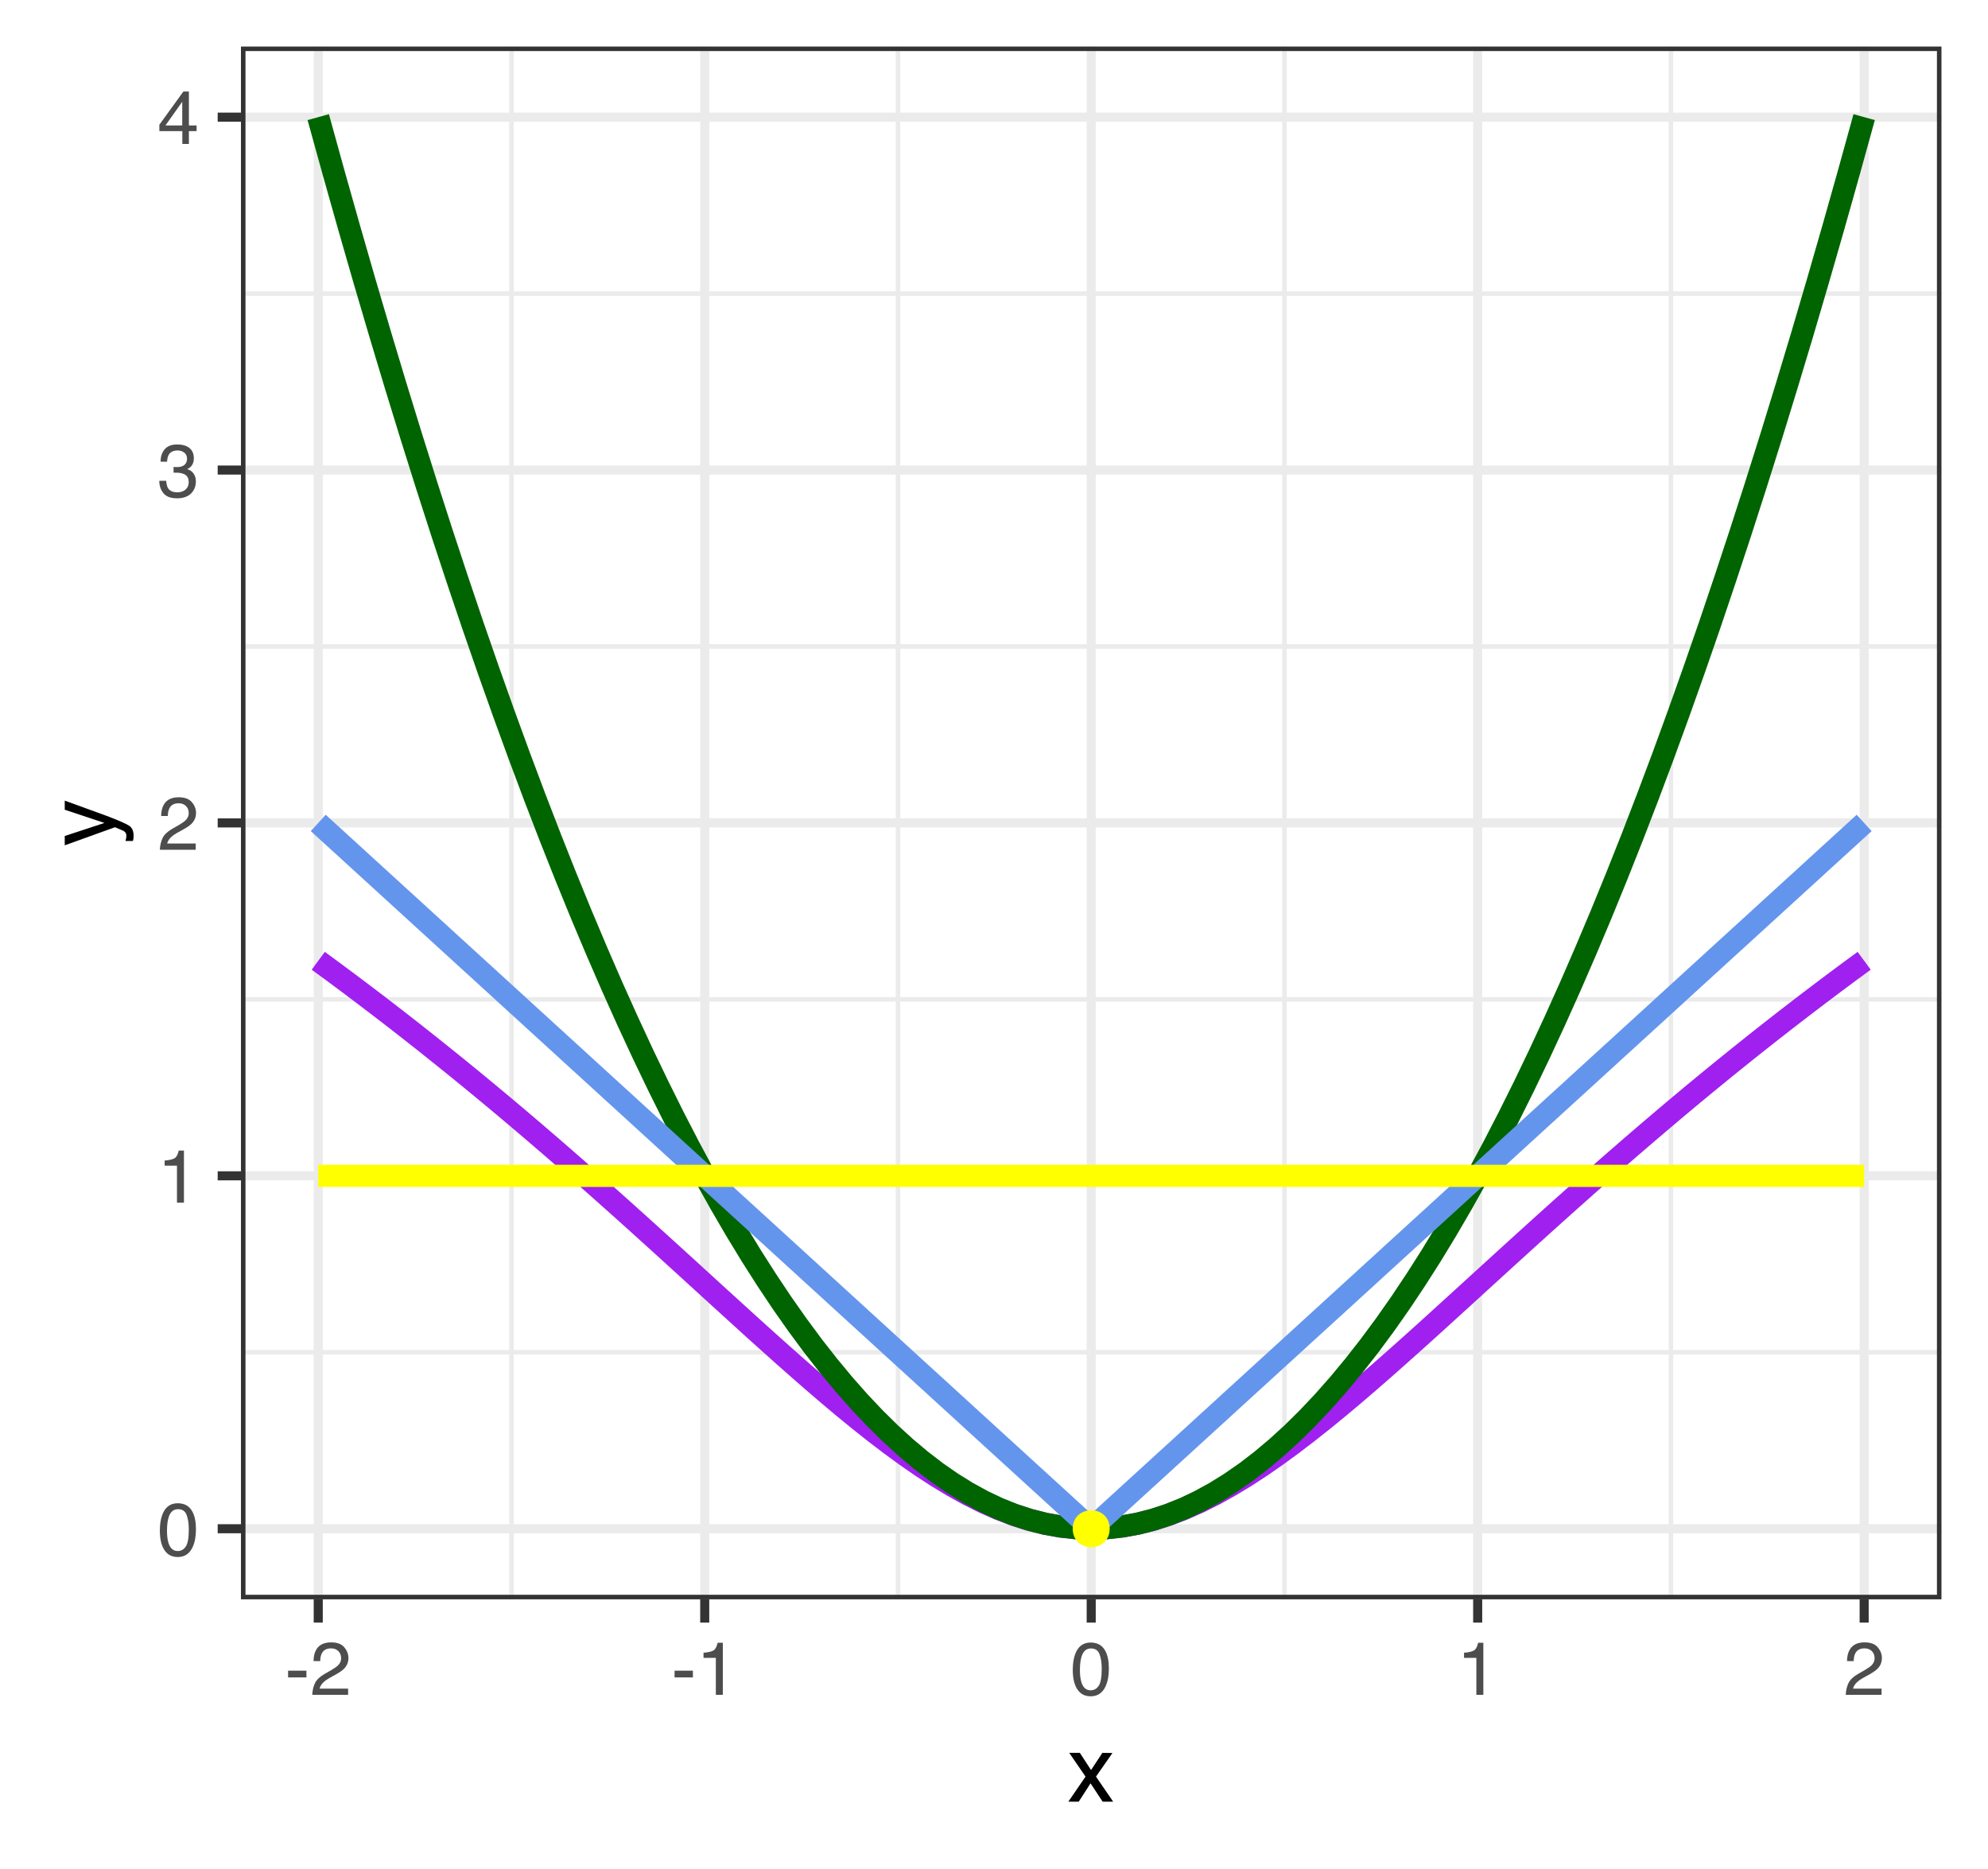
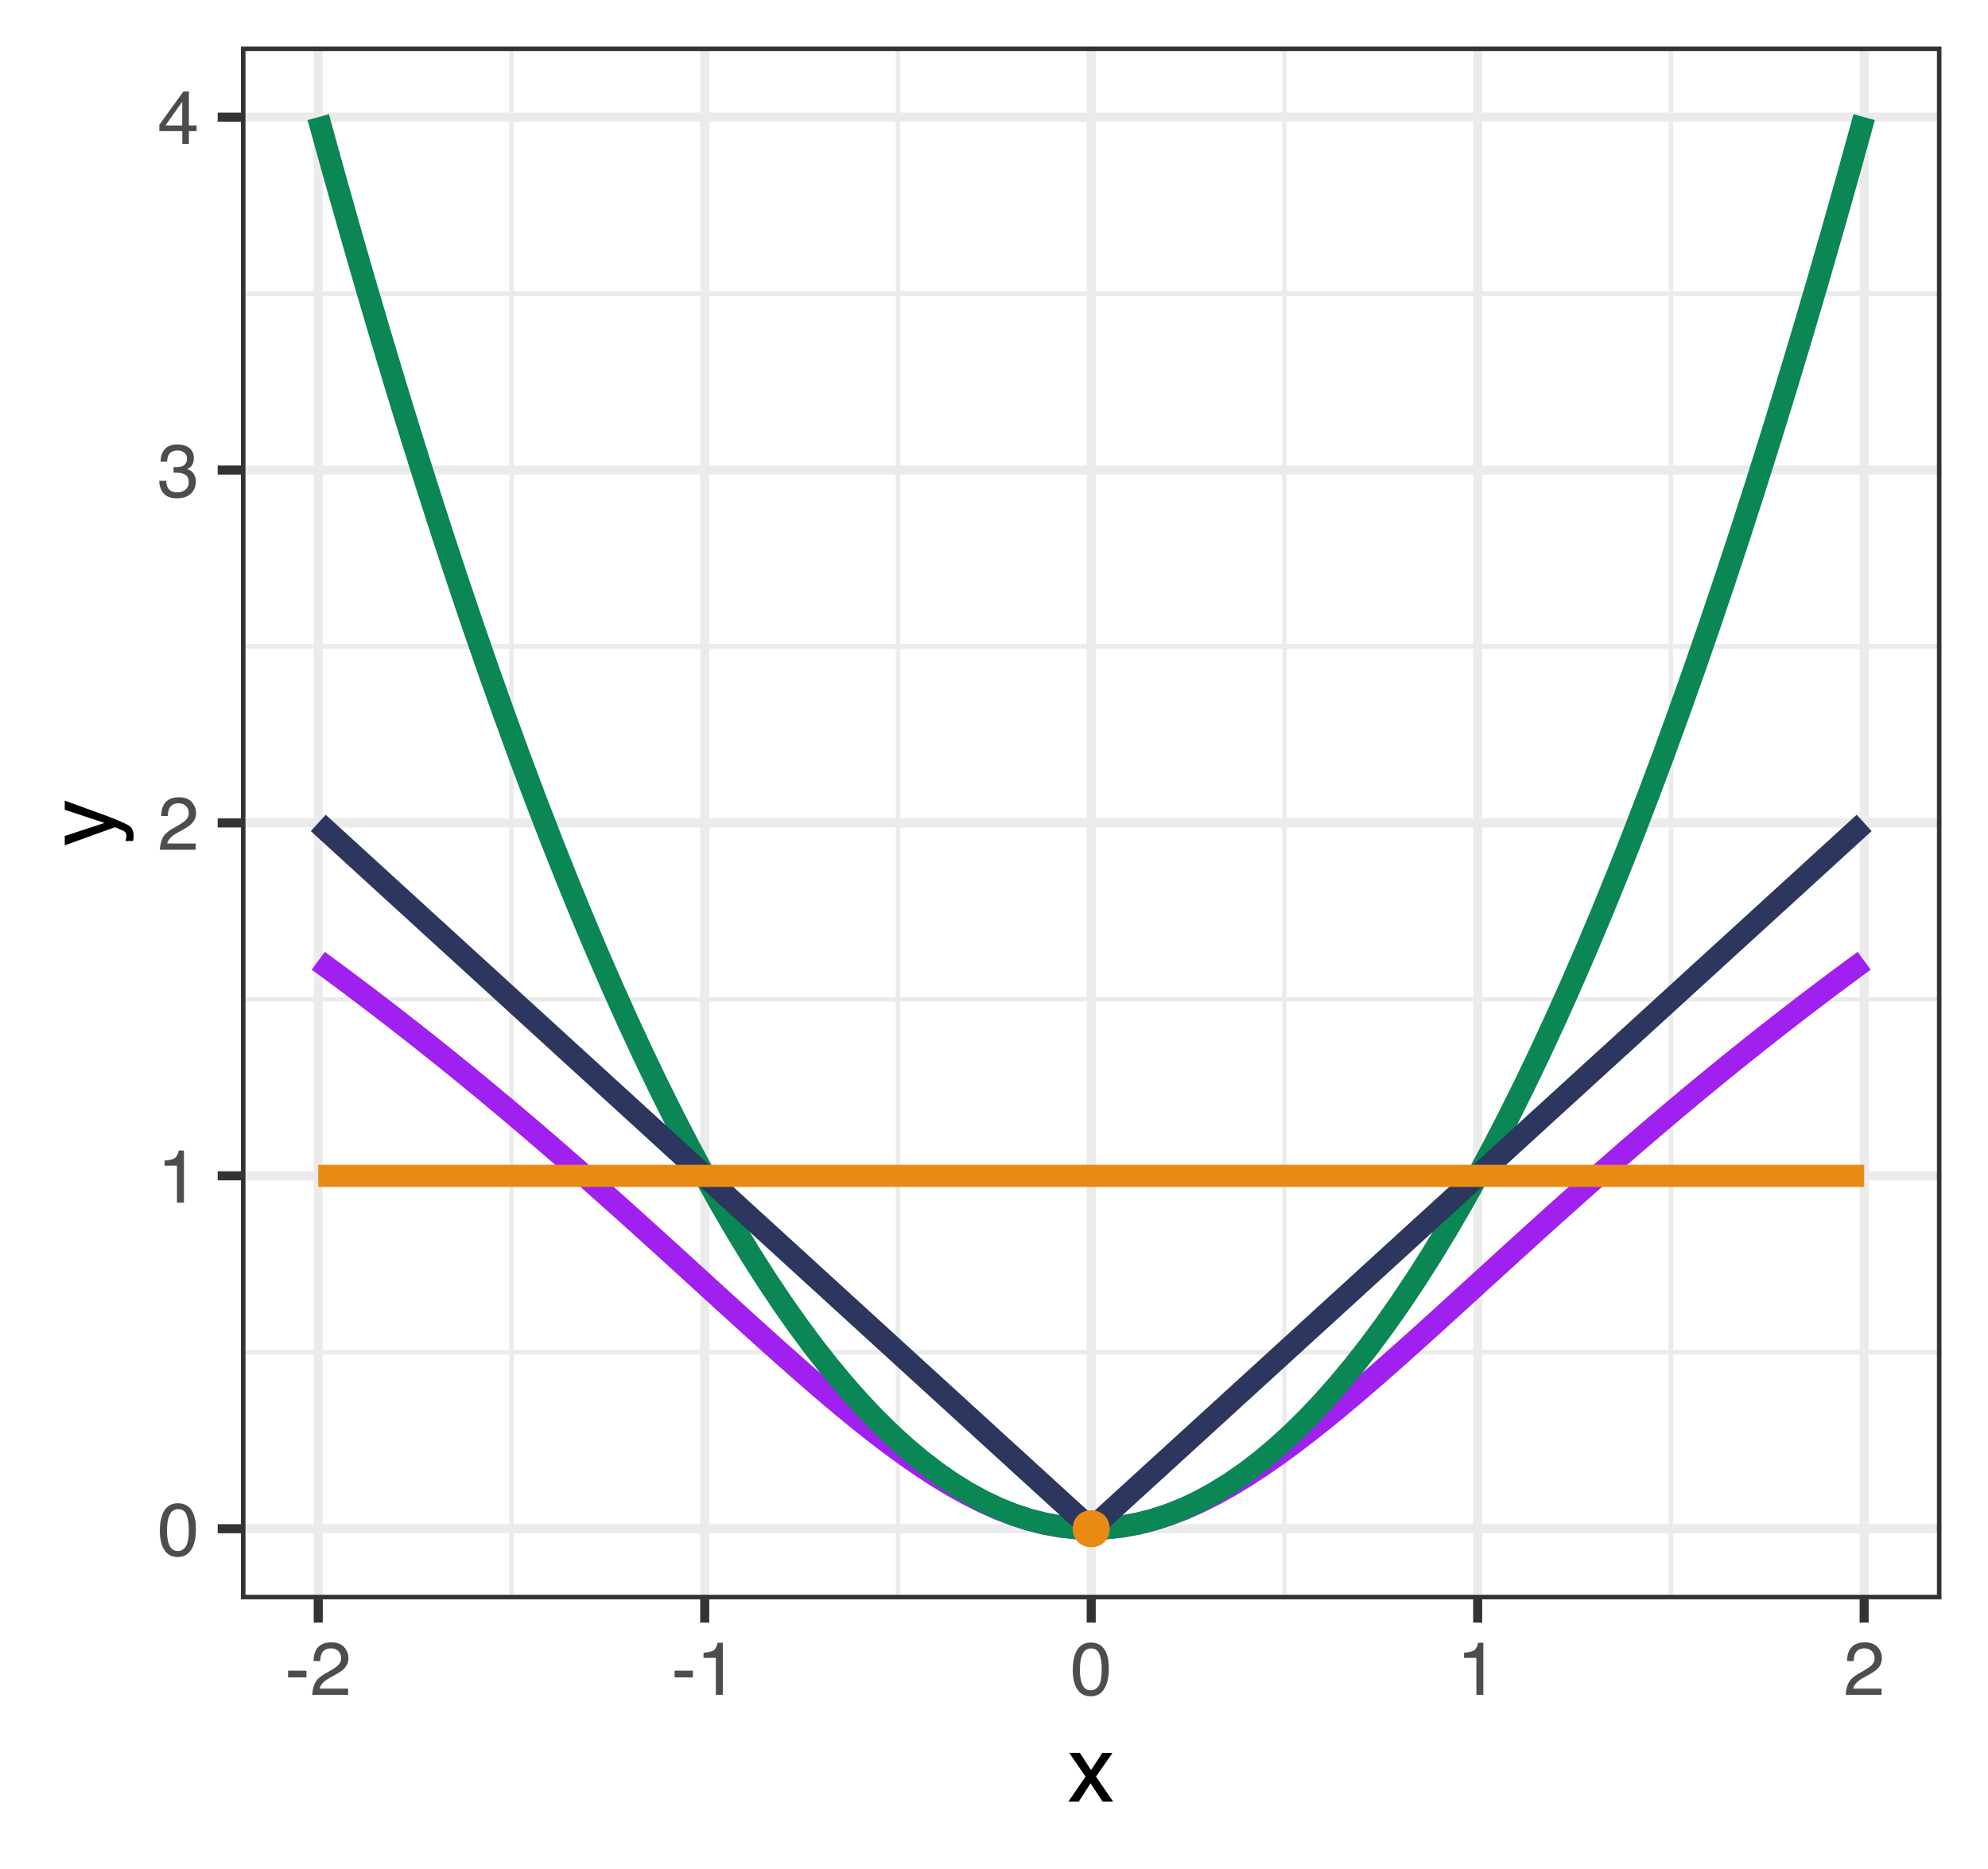
<svg xmlns="http://www.w3.org/2000/svg" xmlns:xlink="http://www.w3.org/1999/xlink" width="383pt" height="360pt" viewBox="0 0 383 360" version="1.1">
  <defs>
    <g>
      <symbol overflow="visible" id="glyph0-0">
        <path style="stroke:none;" d="M 0.469 0 L 0.469 -10.328 L 8.672 -10.328 L 8.672 0 Z M 7.375 -1.297 L 7.375 -9.047 L 1.766 -9.047 L 1.766 -1.297 Z M 7.375 -1.297 " />
      </symbol>
      <symbol overflow="visible" id="glyph0-1">
        <path style="stroke:none;" d="M 3.891 -10.078 C 5.203 -10.078 6.145 -9.539 6.719 -8.469 C 7.176 -7.633 7.406 -6.492 7.406 -5.047 C 7.406 -3.68 7.195 -2.551 6.781 -1.656 C 6.195 -0.363 5.234 0.281 3.891 0.281 C 2.68 0.281 1.781 -0.242 1.188 -1.297 C 0.695 -2.172 0.453 -3.348 0.453 -4.828 C 0.453 -5.973 0.598 -6.957 0.891 -7.781 C 1.441 -9.312 2.441 -10.078 3.891 -10.078 Z M 3.891 -0.875 C 4.547 -0.875 5.066 -1.164 5.453 -1.75 C 5.836 -2.332 6.031 -3.414 6.031 -5 C 6.031 -6.145 5.891 -7.086 5.609 -7.828 C 5.328 -8.566 4.781 -8.938 3.969 -8.938 C 3.227 -8.938 2.688 -8.582 2.344 -7.875 C 2 -7.176 1.828 -6.145 1.828 -4.781 C 1.828 -3.758 1.938 -2.938 2.156 -2.312 C 2.488 -1.352 3.066 -0.875 3.891 -0.875 Z M 3.891 -0.875 " />
      </symbol>
      <symbol overflow="visible" id="glyph0-2">
        <path style="stroke:none;" d="M 1.375 -7.125 L 1.375 -8.109 C 2.289 -8.191 2.926 -8.336 3.281 -8.547 C 3.645 -8.754 3.914 -9.25 4.094 -10.031 L 5.094 -10.031 L 5.094 0 L 3.75 0 L 3.75 -7.125 Z M 1.375 -7.125 " />
      </symbol>
      <symbol overflow="visible" id="glyph0-3">
        <path style="stroke:none;" d="M 0.453 0 C 0.492 -0.863 0.672 -1.617 0.984 -2.266 C 1.297 -2.91 1.906 -3.492 2.812 -4.016 L 4.172 -4.797 C 4.773 -5.148 5.195 -5.453 5.438 -5.703 C 5.82 -6.086 6.016 -6.531 6.016 -7.031 C 6.016 -7.613 5.836 -8.078 5.484 -8.422 C 5.129 -8.773 4.66 -8.953 4.078 -8.953 C 3.211 -8.953 2.613 -8.625 2.281 -7.969 C 2.102 -7.613 2.004 -7.125 1.984 -6.5 L 0.703 -6.5 C 0.711 -7.375 0.875 -8.086 1.188 -8.641 C 1.727 -9.617 2.695 -10.109 4.094 -10.109 C 5.238 -10.109 6.078 -9.797 6.609 -9.172 C 7.148 -8.547 7.422 -7.852 7.422 -7.094 C 7.422 -6.281 7.133 -5.586 6.562 -5.016 C 6.238 -4.68 5.648 -4.281 4.797 -3.812 L 3.828 -3.281 C 3.367 -3.02 3.008 -2.773 2.75 -2.547 C 2.281 -2.141 1.984 -1.691 1.859 -1.203 L 7.359 -1.203 L 7.359 0 Z M 0.453 0 " />
      </symbol>
      <symbol overflow="visible" id="glyph0-4">
        <path style="stroke:none;" d="M 3.75 0.281 C 2.551 0.281 1.68 -0.047 1.141 -0.703 C 0.609 -1.359 0.344 -2.156 0.344 -3.094 L 1.672 -3.094 C 1.723 -2.445 1.844 -1.973 2.031 -1.672 C 2.363 -1.141 2.957 -0.875 3.812 -0.875 C 4.477 -0.875 5.008 -1.051 5.406 -1.406 C 5.812 -1.77 6.016 -2.234 6.016 -2.797 C 6.016 -3.484 5.801 -3.961 5.375 -4.234 C 4.957 -4.516 4.367 -4.656 3.609 -4.656 C 3.523 -4.656 3.441 -4.656 3.359 -4.656 C 3.273 -4.656 3.188 -4.656 3.094 -4.656 L 3.094 -5.766 C 3.227 -5.754 3.336 -5.742 3.422 -5.734 C 3.516 -5.734 3.613 -5.734 3.719 -5.734 C 4.188 -5.734 4.57 -5.805 4.875 -5.953 C 5.414 -6.223 5.688 -6.691 5.688 -7.359 C 5.688 -7.867 5.504 -8.258 5.141 -8.531 C 4.785 -8.801 4.375 -8.938 3.906 -8.938 C 3.062 -8.938 2.477 -8.656 2.156 -8.094 C 1.977 -7.781 1.875 -7.336 1.844 -6.766 L 0.594 -6.766 C 0.594 -7.516 0.742 -8.156 1.047 -8.688 C 1.566 -9.625 2.473 -10.094 3.766 -10.094 C 4.797 -10.094 5.594 -9.863 6.156 -9.406 C 6.719 -8.945 7 -8.285 7 -7.422 C 7 -6.797 6.832 -6.289 6.5 -5.906 C 6.289 -5.664 6.023 -5.477 5.703 -5.344 C 6.234 -5.195 6.645 -4.914 6.938 -4.5 C 7.238 -4.094 7.391 -3.586 7.391 -2.984 C 7.391 -2.023 7.07 -1.238 6.438 -0.625 C 5.801 -0.02 4.906 0.281 3.75 0.281 Z M 3.75 0.281 " />
      </symbol>
      <symbol overflow="visible" id="glyph0-5">
        <path style="stroke:none;" d="M 4.766 -3.562 L 4.766 -8.125 L 1.531 -3.562 Z M 4.781 0 L 4.781 -2.469 L 0.359 -2.469 L 0.359 -3.703 L 4.984 -10.094 L 6.047 -10.094 L 6.047 -3.562 L 7.531 -3.562 L 7.531 -2.469 L 6.047 -2.469 L 6.047 0 Z M 4.781 0 " />
      </symbol>
      <symbol overflow="visible" id="glyph0-6">
        <path style="stroke:none;" d="M 0.594 -4.656 L 4.125 -4.656 L 4.125 -3.359 L 0.594 -3.359 Z M 0.594 -4.656 " />
      </symbol>
      <symbol overflow="visible" id="glyph1-0">
        <path style="stroke:none;" d="M 0.578 0 L 0.578 -12.906 L 10.828 -12.906 L 10.828 0 Z M 9.219 -1.625 L 9.219 -11.297 L 2.203 -11.297 L 2.203 -1.625 Z M 9.219 -1.625 " />
      </symbol>
      <symbol overflow="visible" id="glyph1-1">
        <path style="stroke:none;" d="M 0.266 -9.406 L 2.312 -9.406 L 4.469 -6.094 L 6.656 -9.406 L 8.594 -9.375 L 5.422 -4.828 L 8.734 0 L 6.703 0 L 4.375 -3.531 L 2.094 0 L 0.094 0 L 3.406 -4.828 Z M 0.266 -9.406 " />
      </symbol>
      <symbol overflow="visible" id="glyph2-0">
        <path style="stroke:none;" d="M 0 -0.578 L -12.906 -0.578 L -12.906 -10.828 L 0 -10.828 Z M -1.625 -9.219 L -11.297 -9.219 L -11.297 -2.203 L -1.625 -2.203 Z M -1.625 -9.219 " />
      </symbol>
      <symbol overflow="visible" id="glyph2-1">
        <path style="stroke:none;" d="M -9.406 -7.047 L -9.406 -8.797 C -8.812 -8.566 -7.438 -8.066 -5.281 -7.297 C -3.664 -6.723 -2.348 -6.242 -1.328 -5.859 C 1.078 -4.941 2.539 -4.297 3.062 -3.922 C 3.594 -3.547 3.859 -2.906 3.859 -2 C 3.859 -1.77 3.848 -1.594 3.828 -1.469 C 3.816 -1.352 3.785 -1.207 3.734 -1.031 L 2.297 -1.031 C 2.367 -1.312 2.414 -1.508 2.438 -1.625 C 2.457 -1.75 2.469 -1.859 2.469 -1.953 C 2.469 -2.254 2.414 -2.473 2.312 -2.609 C 2.219 -2.742 2.098 -2.859 1.953 -2.953 C 1.91 -2.984 1.672 -3.086 1.234 -3.266 C 0.805 -3.453 0.484 -3.586 0.266 -3.672 L -9.406 -0.188 L -9.406 -1.984 L -1.75 -4.5 Z M -9.641 -4.484 Z M -9.641 -4.484 " />
      </symbol>
    </g>
    <clipPath id="clip1">
      <path d="M 46.422 8.965 L 374.035 8.965 L 374.035 308.074 L 46.422 308.074 Z M 46.422 8.965 " />
    </clipPath>
    <clipPath id="clip2">
      <path d="M 46.422 260 L 374.035 260 L 374.035 261 L 46.422 261 Z M 46.422 260 " />
    </clipPath>
    <clipPath id="clip3">
      <path d="M 46.422 192 L 374.035 192 L 374.035 193 L 46.422 193 Z M 46.422 192 " />
    </clipPath>
    <clipPath id="clip4">
      <path d="M 46.422 124 L 374.035 124 L 374.035 125 L 46.422 125 Z M 46.422 124 " />
    </clipPath>
    <clipPath id="clip5">
      <path d="M 46.422 56 L 374.035 56 L 374.035 57 L 46.422 57 Z M 46.422 56 " />
    </clipPath>
    <clipPath id="clip6">
      <path d="M 98 8.965 L 99 8.965 L 99 308.074 L 98 308.074 Z M 98 8.965 " />
    </clipPath>
    <clipPath id="clip7">
      <path d="M 172 8.965 L 174 8.965 L 174 308.074 L 172 308.074 Z M 172 8.965 " />
    </clipPath>
    <clipPath id="clip8">
      <path d="M 247 8.965 L 248 8.965 L 248 308.074 L 247 308.074 Z M 247 8.965 " />
    </clipPath>
    <clipPath id="clip9">
      <path d="M 321 8.965 L 323 8.965 L 323 308.074 L 321 308.074 Z M 321 8.965 " />
    </clipPath>
    <clipPath id="clip10">
      <path d="M 46.422 293 L 374.035 293 L 374.035 296 L 46.422 296 Z M 46.422 293 " />
    </clipPath>
    <clipPath id="clip11">
      <path d="M 46.422 225 L 374.035 225 L 374.035 228 L 46.422 228 Z M 46.422 225 " />
    </clipPath>
    <clipPath id="clip12">
      <path d="M 46.422 157 L 374.035 157 L 374.035 160 L 46.422 160 Z M 46.422 157 " />
    </clipPath>
    <clipPath id="clip13">
      <path d="M 46.422 89 L 374.035 89 L 374.035 92 L 46.422 92 Z M 46.422 89 " />
    </clipPath>
    <clipPath id="clip14">
      <path d="M 46.422 21 L 374.035 21 L 374.035 24 L 46.422 24 Z M 46.422 21 " />
    </clipPath>
    <clipPath id="clip15">
      <path d="M 60 8.965 L 63 8.965 L 63 308.074 L 60 308.074 Z M 60 8.965 " />
    </clipPath>
    <clipPath id="clip16">
      <path d="M 134 8.965 L 137 8.965 L 137 308.074 L 134 308.074 Z M 134 8.965 " />
    </clipPath>
    <clipPath id="clip17">
      <path d="M 209 8.965 L 212 8.965 L 212 308.074 L 209 308.074 Z M 209 8.965 " />
    </clipPath>
    <clipPath id="clip18">
      <path d="M 283 8.965 L 286 8.965 L 286 308.074 L 283 308.074 Z M 283 8.965 " />
    </clipPath>
    <clipPath id="clip19">
      <path d="M 358 8.965 L 361 8.965 L 361 308.074 L 358 308.074 Z M 358 8.965 " />
    </clipPath>
    <clipPath id="clip20">
      <path d="M 46.422 8.965 L 374.035 8.965 L 374.035 308.074 L 46.422 308.074 Z M 46.422 8.965 " />
    </clipPath>
  </defs>
  <g id="surface9">
    <rect x="0" y="0" width="383" height="360" style="fill:rgb(100%,100%,100%);fill-opacity:1;stroke:none;" />
    <rect x="0" y="0" width="383" height="360" style="fill:rgb(100%,100%,100%);fill-opacity:1;stroke:none;" />
    <path style="fill:none;stroke-width:1.746;stroke-linecap:round;stroke-linejoin:round;stroke:rgb(100%,100%,100%);stroke-opacity:1;stroke-miterlimit:10;" d="M 0 360 L 383 360 L 383 0 L 0 0 Z M 0 360 " />
    <g clip-path="url(#clip1)" clip-rule="nonzero">
      <path style=" stroke:none;fill-rule:nonzero;fill:rgb(100%,100%,100%);fill-opacity:1;" d="M 46.422 308.074 L 374.035 308.074 L 374.035 8.965 L 46.422 8.965 Z M 46.422 308.074 " />
    </g>
    <g clip-path="url(#clip2)" clip-rule="nonzero">
      <path style="fill:none;stroke-width:0.873;stroke-linecap:butt;stroke-linejoin:round;stroke:rgb(92.157%,92.157%,92.157%);stroke-opacity:1;stroke-miterlimit:10;" d="M 46.422 260.488 L 374.035 260.488 " />
    </g>
    <g clip-path="url(#clip3)" clip-rule="nonzero">
      <path style="fill:none;stroke-width:0.873;stroke-linecap:butt;stroke-linejoin:round;stroke:rgb(92.157%,92.157%,92.157%);stroke-opacity:1;stroke-miterlimit:10;" d="M 46.422 192.508 L 374.035 192.508 " />
    </g>
    <g clip-path="url(#clip4)" clip-rule="nonzero">
      <path style="fill:none;stroke-width:0.873;stroke-linecap:butt;stroke-linejoin:round;stroke:rgb(92.157%,92.157%,92.157%);stroke-opacity:1;stroke-miterlimit:10;" d="M 46.422 124.531 L 374.035 124.531 " />
    </g>
    <g clip-path="url(#clip5)" clip-rule="nonzero">
      <path style="fill:none;stroke-width:0.873;stroke-linecap:butt;stroke-linejoin:round;stroke:rgb(92.157%,92.157%,92.157%);stroke-opacity:1;stroke-miterlimit:10;" d="M 46.422 56.551 L 374.035 56.551 " />
    </g>
    <g clip-path="url(#clip6)" clip-rule="nonzero">
      <path style="fill:none;stroke-width:0.873;stroke-linecap:butt;stroke-linejoin:round;stroke:rgb(92.157%,92.157%,92.157%);stroke-opacity:1;stroke-miterlimit:10;" d="M 98.539 308.074 L 98.539 8.965 " />
    </g>
    <g clip-path="url(#clip7)" clip-rule="nonzero">
      <path style="fill:none;stroke-width:0.873;stroke-linecap:butt;stroke-linejoin:round;stroke:rgb(92.157%,92.157%,92.157%);stroke-opacity:1;stroke-miterlimit:10;" d="M 173 308.074 L 173 8.965 " />
    </g>
    <g clip-path="url(#clip8)" clip-rule="nonzero">
      <path style="fill:none;stroke-width:0.873;stroke-linecap:butt;stroke-linejoin:round;stroke:rgb(92.157%,92.157%,92.157%);stroke-opacity:1;stroke-miterlimit:10;" d="M 247.457 308.074 L 247.457 8.965 " />
    </g>
    <g clip-path="url(#clip9)" clip-rule="nonzero">
      <path style="fill:none;stroke-width:0.873;stroke-linecap:butt;stroke-linejoin:round;stroke:rgb(92.157%,92.157%,92.157%);stroke-opacity:1;stroke-miterlimit:10;" d="M 321.914 308.074 L 321.914 8.965 " />
    </g>
    <g clip-path="url(#clip10)" clip-rule="nonzero">
      <path style="fill:none;stroke-width:1.746;stroke-linecap:butt;stroke-linejoin:round;stroke:rgb(92.157%,92.157%,92.157%);stroke-opacity:1;stroke-miterlimit:10;" d="M 46.422 294.477 L 374.035 294.477 " />
    </g>
    <g clip-path="url(#clip11)" clip-rule="nonzero">
      <path style="fill:none;stroke-width:1.746;stroke-linecap:butt;stroke-linejoin:round;stroke:rgb(92.157%,92.157%,92.157%);stroke-opacity:1;stroke-miterlimit:10;" d="M 46.422 226.5 L 374.035 226.5 " />
    </g>
    <g clip-path="url(#clip12)" clip-rule="nonzero">
      <path style="fill:none;stroke-width:1.746;stroke-linecap:butt;stroke-linejoin:round;stroke:rgb(92.157%,92.157%,92.157%);stroke-opacity:1;stroke-miterlimit:10;" d="M 46.422 158.52 L 374.035 158.52 " />
    </g>
    <g clip-path="url(#clip13)" clip-rule="nonzero">
      <path style="fill:none;stroke-width:1.746;stroke-linecap:butt;stroke-linejoin:round;stroke:rgb(92.157%,92.157%,92.157%);stroke-opacity:1;stroke-miterlimit:10;" d="M 46.422 90.543 L 374.035 90.543 " />
    </g>
    <g clip-path="url(#clip14)" clip-rule="nonzero">
      <path style="fill:none;stroke-width:1.746;stroke-linecap:butt;stroke-linejoin:round;stroke:rgb(92.157%,92.157%,92.157%);stroke-opacity:1;stroke-miterlimit:10;" d="M 46.422 22.562 L 374.035 22.562 " />
    </g>
    <g clip-path="url(#clip15)" clip-rule="nonzero">
      <path style="fill:none;stroke-width:1.746;stroke-linecap:butt;stroke-linejoin:round;stroke:rgb(92.157%,92.157%,92.157%);stroke-opacity:1;stroke-miterlimit:10;" d="M 61.312 308.074 L 61.312 8.965 " />
    </g>
    <g clip-path="url(#clip16)" clip-rule="nonzero">
      <path style="fill:none;stroke-width:1.746;stroke-linecap:butt;stroke-linejoin:round;stroke:rgb(92.157%,92.157%,92.157%);stroke-opacity:1;stroke-miterlimit:10;" d="M 135.77 308.074 L 135.77 8.965 " />
    </g>
    <g clip-path="url(#clip17)" clip-rule="nonzero">
      <path style="fill:none;stroke-width:1.746;stroke-linecap:butt;stroke-linejoin:round;stroke:rgb(92.157%,92.157%,92.157%);stroke-opacity:1;stroke-miterlimit:10;" d="M 210.227 308.074 L 210.227 8.965 " />
    </g>
    <g clip-path="url(#clip18)" clip-rule="nonzero">
      <path style="fill:none;stroke-width:1.746;stroke-linecap:butt;stroke-linejoin:round;stroke:rgb(92.157%,92.157%,92.157%);stroke-opacity:1;stroke-miterlimit:10;" d="M 284.684 308.074 L 284.684 8.965 " />
    </g>
    <g clip-path="url(#clip19)" clip-rule="nonzero">
      <path style="fill:none;stroke-width:1.746;stroke-linecap:butt;stroke-linejoin:round;stroke:rgb(92.157%,92.157%,92.157%);stroke-opacity:1;stroke-miterlimit:10;" d="M 359.141 308.074 L 359.141 8.965 " />
    </g>
    <path style="fill:none;stroke-width:4.268;stroke-linecap:butt;stroke-linejoin:round;stroke:rgb(62.745%,12.549%,94.118%);stroke-opacity:1;stroke-miterlimit:10;" d="M 61.312 185.07 L 64.289 187.258 L 67.27 189.473 L 70.246 191.715 L 73.227 193.984 L 76.203 196.277 L 79.184 198.602 L 82.16 200.949 L 85.137 203.328 L 88.117 205.73 L 91.094 208.16 L 94.074 210.617 L 97.051 213.102 L 100.031 215.613 L 103.008 218.148 L 105.988 220.707 L 108.965 223.293 L 111.941 225.898 L 114.922 228.527 L 117.898 231.176 L 120.879 233.84 L 123.855 236.523 L 126.836 239.219 L 129.812 241.926 L 132.793 244.641 L 138.746 250.078 L 141.727 252.789 L 144.703 255.496 L 147.684 258.184 L 150.66 260.848 L 153.641 263.484 L 156.617 266.086 L 159.598 268.641 L 162.574 271.141 L 165.551 273.574 L 168.531 275.934 L 171.508 278.207 L 174.488 280.383 L 177.465 282.449 L 180.445 284.391 L 183.422 286.195 L 186.402 287.852 L 189.379 289.348 L 192.355 290.672 L 195.336 291.812 L 198.312 292.762 L 201.293 293.508 L 204.27 294.043 L 207.25 294.371 L 210.227 294.477 L 213.207 294.371 L 216.184 294.043 L 219.16 293.508 L 222.141 292.762 L 225.117 291.812 L 228.098 290.672 L 231.074 289.348 L 234.055 287.852 L 237.031 286.195 L 240.012 284.391 L 242.988 282.449 L 245.965 280.383 L 248.945 278.207 L 251.922 275.934 L 254.902 273.574 L 257.879 271.141 L 260.859 268.641 L 263.836 266.086 L 266.816 263.484 L 269.793 260.848 L 272.77 258.184 L 275.75 255.496 L 278.727 252.789 L 281.707 250.078 L 284.684 247.359 L 287.664 244.641 L 290.641 241.926 L 293.621 239.219 L 296.598 236.523 L 299.574 233.84 L 302.555 231.176 L 305.531 228.527 L 308.512 225.898 L 311.488 223.293 L 314.469 220.707 L 317.445 218.148 L 320.426 215.613 L 323.402 213.102 L 326.379 210.617 L 329.359 208.16 L 332.336 205.73 L 335.316 203.328 L 338.293 200.949 L 341.273 198.602 L 344.25 196.277 L 347.23 193.984 L 350.207 191.715 L 353.184 189.473 L 356.164 187.258 L 359.141 185.07 " />
-     <path style="fill:none;stroke-width:4.268;stroke-linecap:butt;stroke-linejoin:round;stroke:rgb(0%,39.216%,0%);stroke-opacity:1;stroke-miterlimit:10;" d="M 61.312 22.562 L 64.289 33.328 L 67.27 43.879 L 70.246 54.215 L 73.227 64.328 L 76.203 74.227 L 79.184 83.906 L 82.16 93.367 L 85.137 102.613 L 88.117 111.641 L 91.094 120.453 L 94.074 129.043 L 97.051 137.418 L 100.031 145.578 L 103.008 153.516 L 105.988 161.238 L 108.965 168.746 L 111.941 176.031 L 114.922 183.102 L 117.898 189.953 L 120.879 196.59 L 123.855 203.004 L 126.836 209.207 L 129.812 215.188 L 132.793 220.953 L 135.77 226.5 L 138.746 231.828 L 141.727 236.941 L 144.703 241.836 L 147.684 246.512 L 150.66 250.973 L 153.641 255.215 L 156.617 259.238 L 159.598 263.043 L 162.574 266.633 L 165.551 270.004 L 168.531 273.16 L 171.508 276.098 L 174.488 278.816 L 177.465 281.316 L 180.445 283.602 L 183.422 285.668 L 186.402 287.516 L 189.379 289.148 L 192.355 290.562 L 195.336 291.758 L 198.312 292.738 L 201.293 293.5 L 204.27 294.043 L 207.25 294.371 L 210.227 294.477 L 213.207 294.371 L 216.184 294.043 L 219.16 293.5 L 222.141 292.738 L 225.117 291.758 L 228.098 290.562 L 231.074 289.148 L 234.055 287.516 L 237.031 285.668 L 240.012 283.602 L 242.988 281.316 L 245.965 278.816 L 248.945 276.098 L 251.922 273.16 L 254.902 270.004 L 257.879 266.633 L 260.859 263.043 L 263.836 259.238 L 266.816 255.215 L 269.793 250.973 L 272.77 246.512 L 275.75 241.836 L 278.727 236.941 L 281.707 231.828 L 284.684 226.5 L 287.664 220.953 L 290.641 215.188 L 293.621 209.207 L 296.598 203.004 L 299.574 196.59 L 302.555 189.953 L 305.531 183.102 L 308.512 176.031 L 311.488 168.746 L 314.469 161.238 L 317.445 153.516 L 320.426 145.578 L 323.402 137.418 L 326.379 129.043 L 329.359 120.453 L 332.336 111.641 L 335.316 102.613 L 338.293 93.367 L 341.273 83.906 L 344.25 74.227 L 347.23 64.328 L 350.207 54.215 L 353.184 43.879 L 356.164 33.328 L 359.141 22.562 " />
-     <path style="fill:none;stroke-width:4.268;stroke-linecap:butt;stroke-linejoin:round;stroke:rgb(39.216%,58.431%,92.941%);stroke-opacity:1;stroke-miterlimit:10;" d="M 61.312 158.52 L 64.289 161.238 L 67.27 163.957 L 70.246 166.676 L 73.227 169.398 L 76.203 172.117 L 79.184 174.836 L 85.137 180.273 L 88.117 182.992 L 91.094 185.711 L 94.074 188.43 L 97.051 191.148 L 100.031 193.871 L 103.008 196.59 L 105.988 199.309 L 111.941 204.746 L 114.922 207.465 L 117.898 210.184 L 120.879 212.902 L 123.855 215.621 L 126.836 218.34 L 129.812 221.062 L 132.793 223.781 L 138.746 229.219 L 141.727 231.938 L 144.703 234.656 L 147.684 237.375 L 150.66 240.094 L 153.641 242.812 L 156.617 245.535 L 159.598 248.254 L 165.551 253.691 L 168.531 256.41 L 171.508 259.129 L 174.488 261.848 L 177.465 264.566 L 180.445 267.285 L 183.422 270.004 L 186.402 272.727 L 192.355 278.164 L 195.336 280.883 L 198.312 283.602 L 201.293 286.32 L 204.27 289.039 L 207.25 291.758 L 210.227 294.477 L 213.207 291.758 L 219.16 286.32 L 222.141 283.602 L 225.117 280.883 L 228.098 278.164 L 231.074 275.445 L 234.055 272.727 L 237.031 270.004 L 240.012 267.285 L 245.965 261.848 L 248.945 259.129 L 251.922 256.41 L 254.902 253.691 L 257.879 250.973 L 260.859 248.254 L 263.836 245.535 L 266.816 242.812 L 272.77 237.375 L 275.75 234.656 L 278.727 231.938 L 281.707 229.219 L 284.684 226.5 L 287.664 223.781 L 290.641 221.062 L 293.621 218.34 L 299.574 212.902 L 302.555 210.184 L 305.531 207.465 L 308.512 204.746 L 311.488 202.027 L 314.469 199.309 L 317.445 196.59 L 320.426 193.871 L 323.402 191.148 L 326.379 188.43 L 329.359 185.711 L 332.336 182.992 L 335.316 180.273 L 338.293 177.555 L 341.273 174.836 L 344.25 172.117 L 347.23 169.398 L 350.207 166.676 L 353.184 163.957 L 356.164 161.238 L 359.141 158.52 " />
-     <path style="fill:none;stroke-width:4.268;stroke-linecap:butt;stroke-linejoin:round;stroke:rgb(100%,100%,0%);stroke-opacity:1;stroke-miterlimit:10;" d="M 61.312 226.5 L 359.141 226.5 " />
-     <path style=" stroke:none;fill-rule:nonzero;fill:rgb(100%,100%,0%);fill-opacity:1;" d="M 213.781 294.477 C 213.781 299.219 206.672 299.219 206.672 294.477 C 206.672 289.738 213.781 289.738 213.781 294.477 " />
+     <path style="fill:none;stroke-width:4.268;stroke-linecap:butt;stroke-linejoin:round;stroke:rgb(3.922%,52.941%,32.941%);stroke-opacity:1;stroke-miterlimit:10;" d="M 61.312 22.562 L 64.289 33.328 L 67.27 43.879 L 70.246 54.215 L 73.227 64.328 L 76.203 74.227 L 79.184 83.906 L 82.16 93.367 L 85.137 102.613 L 88.117 111.641 L 91.094 120.453 L 94.074 129.043 L 97.051 137.418 L 100.031 145.578 L 103.008 153.516 L 105.988 161.238 L 108.965 168.746 L 111.941 176.031 L 114.922 183.102 L 117.898 189.953 L 120.879 196.59 L 123.855 203.004 L 126.836 209.207 L 129.812 215.188 L 132.793 220.953 L 135.77 226.5 L 138.746 231.828 L 141.727 236.941 L 144.703 241.836 L 147.684 246.512 L 150.66 250.973 L 153.641 255.215 L 156.617 259.238 L 159.598 263.043 L 162.574 266.633 L 165.551 270.004 L 168.531 273.16 L 171.508 276.098 L 174.488 278.816 L 177.465 281.316 L 180.445 283.602 L 183.422 285.668 L 186.402 287.516 L 189.379 289.148 L 192.355 290.562 L 195.336 291.758 L 198.312 292.738 L 201.293 293.5 L 204.27 294.043 L 207.25 294.371 L 210.227 294.477 L 213.207 294.371 L 216.184 294.043 L 219.16 293.5 L 222.141 292.738 L 225.117 291.758 L 228.098 290.562 L 231.074 289.148 L 234.055 287.516 L 237.031 285.668 L 240.012 283.602 L 242.988 281.316 L 245.965 278.816 L 248.945 276.098 L 251.922 273.16 L 254.902 270.004 L 257.879 266.633 L 260.859 263.043 L 263.836 259.238 L 266.816 255.215 L 269.793 250.973 L 272.77 246.512 L 275.75 241.836 L 278.727 236.941 L 281.707 231.828 L 284.684 226.5 L 287.664 220.953 L 290.641 215.188 L 293.621 209.207 L 296.598 203.004 L 299.574 196.59 L 302.555 189.953 L 305.531 183.102 L 308.512 176.031 L 311.488 168.746 L 314.469 161.238 L 317.445 153.516 L 320.426 145.578 L 323.402 137.418 L 326.379 129.043 L 329.359 120.453 L 332.336 111.641 L 335.316 102.613 L 338.293 93.367 L 341.273 83.906 L 344.25 74.227 L 347.23 64.328 L 350.207 54.215 L 353.184 43.879 L 356.164 33.328 L 359.141 22.562 " />
+     <path style="fill:none;stroke-width:4.268;stroke-linecap:butt;stroke-linejoin:round;stroke:rgb(17.255%,21.176%,36.863%);stroke-opacity:1;stroke-miterlimit:10;" d="M 61.312 158.52 L 64.289 161.238 L 67.27 163.957 L 70.246 166.676 L 73.227 169.398 L 76.203 172.117 L 79.184 174.836 L 85.137 180.273 L 88.117 182.992 L 91.094 185.711 L 94.074 188.43 L 97.051 191.148 L 100.031 193.871 L 103.008 196.59 L 105.988 199.309 L 111.941 204.746 L 114.922 207.465 L 117.898 210.184 L 120.879 212.902 L 123.855 215.621 L 126.836 218.34 L 129.812 221.062 L 132.793 223.781 L 138.746 229.219 L 141.727 231.938 L 144.703 234.656 L 147.684 237.375 L 150.66 240.094 L 153.641 242.812 L 156.617 245.535 L 159.598 248.254 L 165.551 253.691 L 168.531 256.41 L 171.508 259.129 L 174.488 261.848 L 177.465 264.566 L 180.445 267.285 L 183.422 270.004 L 186.402 272.727 L 192.355 278.164 L 195.336 280.883 L 198.312 283.602 L 201.293 286.32 L 204.27 289.039 L 207.25 291.758 L 210.227 294.477 L 213.207 291.758 L 219.16 286.32 L 222.141 283.602 L 225.117 280.883 L 228.098 278.164 L 231.074 275.445 L 234.055 272.727 L 237.031 270.004 L 240.012 267.285 L 245.965 261.848 L 248.945 259.129 L 251.922 256.41 L 254.902 253.691 L 257.879 250.973 L 260.859 248.254 L 263.836 245.535 L 266.816 242.812 L 272.77 237.375 L 275.75 234.656 L 278.727 231.938 L 281.707 229.219 L 284.684 226.5 L 287.664 223.781 L 290.641 221.062 L 293.621 218.34 L 299.574 212.902 L 302.555 210.184 L 305.531 207.465 L 308.512 204.746 L 311.488 202.027 L 314.469 199.309 L 317.445 196.59 L 320.426 193.871 L 323.402 191.148 L 326.379 188.43 L 329.359 185.711 L 332.336 182.992 L 335.316 180.273 L 338.293 177.555 L 341.273 174.836 L 344.25 172.117 L 347.23 169.398 L 350.207 166.676 L 353.184 163.957 L 356.164 161.238 L 359.141 158.52 " />
+     <path style="fill:none;stroke-width:4.268;stroke-linecap:butt;stroke-linejoin:round;stroke:rgb(91.373%,54.118%,8.235%);stroke-opacity:1;stroke-miterlimit:10;" d="M 61.312 226.5 L 359.141 226.5 " />
+     <path style=" stroke:none;fill-rule:nonzero;fill:rgb(91.373%,54.118%,8.235%);fill-opacity:1;" d="M 213.781 294.477 C 213.781 299.219 206.672 299.219 206.672 294.477 C 206.672 289.738 213.781 289.738 213.781 294.477 " />
    <g clip-path="url(#clip20)" clip-rule="nonzero">
      <path style="fill:none;stroke-width:1.746;stroke-linecap:round;stroke-linejoin:round;stroke:rgb(20%,20%,20%);stroke-opacity:1;stroke-miterlimit:10;" d="M 46.422 308.074 L 374.035 308.074 L 374.035 8.965 L 46.422 8.965 Z M 46.422 308.074 " />
    </g>
    <g style="fill:rgb(30.196%,30.196%,30.196%);fill-opacity:1;">
      <use xlink:href="#glyph0-1" x="30.344" y="299.645" />
    </g>
    <g style="fill:rgb(30.196%,30.196%,30.196%);fill-opacity:1;">
      <use xlink:href="#glyph0-2" x="30.344" y="231.664" />
    </g>
    <g style="fill:rgb(30.196%,30.196%,30.196%);fill-opacity:1;">
      <use xlink:href="#glyph0-3" x="30.344" y="163.684" />
    </g>
    <g style="fill:rgb(30.196%,30.196%,30.196%);fill-opacity:1;">
      <use xlink:href="#glyph0-4" x="30.344" y="95.707" />
    </g>
    <g style="fill:rgb(30.196%,30.196%,30.196%);fill-opacity:1;">
      <use xlink:href="#glyph0-5" x="30.344" y="27.727" />
    </g>
    <path style="fill:none;stroke-width:1.746;stroke-linecap:butt;stroke-linejoin:round;stroke:rgb(20%,20%,20%);stroke-opacity:1;stroke-miterlimit:10;" d="M 41.938 294.477 L 46.422 294.477 " />
    <path style="fill:none;stroke-width:1.746;stroke-linecap:butt;stroke-linejoin:round;stroke:rgb(20%,20%,20%);stroke-opacity:1;stroke-miterlimit:10;" d="M 41.938 226.5 L 46.422 226.5 " />
    <path style="fill:none;stroke-width:1.746;stroke-linecap:butt;stroke-linejoin:round;stroke:rgb(20%,20%,20%);stroke-opacity:1;stroke-miterlimit:10;" d="M 41.938 158.52 L 46.422 158.52 " />
    <path style="fill:none;stroke-width:1.746;stroke-linecap:butt;stroke-linejoin:round;stroke:rgb(20%,20%,20%);stroke-opacity:1;stroke-miterlimit:10;" d="M 41.938 90.543 L 46.422 90.543 " />
    <path style="fill:none;stroke-width:1.746;stroke-linecap:butt;stroke-linejoin:round;stroke:rgb(20%,20%,20%);stroke-opacity:1;stroke-miterlimit:10;" d="M 41.938 22.562 L 46.422 22.562 " />
    <path style="fill:none;stroke-width:1.746;stroke-linecap:butt;stroke-linejoin:round;stroke:rgb(20%,20%,20%);stroke-opacity:1;stroke-miterlimit:10;" d="M 61.312 312.559 L 61.312 308.074 " />
    <path style="fill:none;stroke-width:1.746;stroke-linecap:butt;stroke-linejoin:round;stroke:rgb(20%,20%,20%);stroke-opacity:1;stroke-miterlimit:10;" d="M 135.77 312.559 L 135.77 308.074 " />
    <path style="fill:none;stroke-width:1.746;stroke-linecap:butt;stroke-linejoin:round;stroke:rgb(20%,20%,20%);stroke-opacity:1;stroke-miterlimit:10;" d="M 210.227 312.559 L 210.227 308.074 " />
    <path style="fill:none;stroke-width:1.746;stroke-linecap:butt;stroke-linejoin:round;stroke:rgb(20%,20%,20%);stroke-opacity:1;stroke-miterlimit:10;" d="M 284.684 312.559 L 284.684 308.074 " />
    <path style="fill:none;stroke-width:1.746;stroke-linecap:butt;stroke-linejoin:round;stroke:rgb(20%,20%,20%);stroke-opacity:1;stroke-miterlimit:10;" d="M 359.141 312.559 L 359.141 308.074 " />
    <g style="fill:rgb(30.196%,30.196%,30.196%);fill-opacity:1;">
      <use xlink:href="#glyph0-6" x="54.91" y="326.473" />
      <use xlink:href="#glyph0-3" x="59.705" y="326.473" />
    </g>
    <g style="fill:rgb(30.196%,30.196%,30.196%);fill-opacity:1;">
      <use xlink:href="#glyph0-6" x="129.367" y="326.473" />
      <use xlink:href="#glyph0-2" x="134.162" y="326.473" />
    </g>
    <g style="fill:rgb(30.196%,30.196%,30.196%);fill-opacity:1;">
      <use xlink:href="#glyph0-1" x="206.223" y="326.473" />
    </g>
    <g style="fill:rgb(30.196%,30.196%,30.196%);fill-opacity:1;">
      <use xlink:href="#glyph0-2" x="280.68" y="326.473" />
    </g>
    <g style="fill:rgb(30.196%,30.196%,30.196%);fill-opacity:1;">
      <use xlink:href="#glyph0-3" x="355.137" y="326.473" />
    </g>
    <g style="fill:rgb(0%,0%,0%);fill-opacity:1;">
      <use xlink:href="#glyph1-1" x="205.727" y="347.051" />
    </g>
    <g style="fill:rgb(0%,0%,0%);fill-opacity:1;">
      <use xlink:href="#glyph2-1" x="21.879" y="163.02" />
    </g>
  </g>
</svg>
